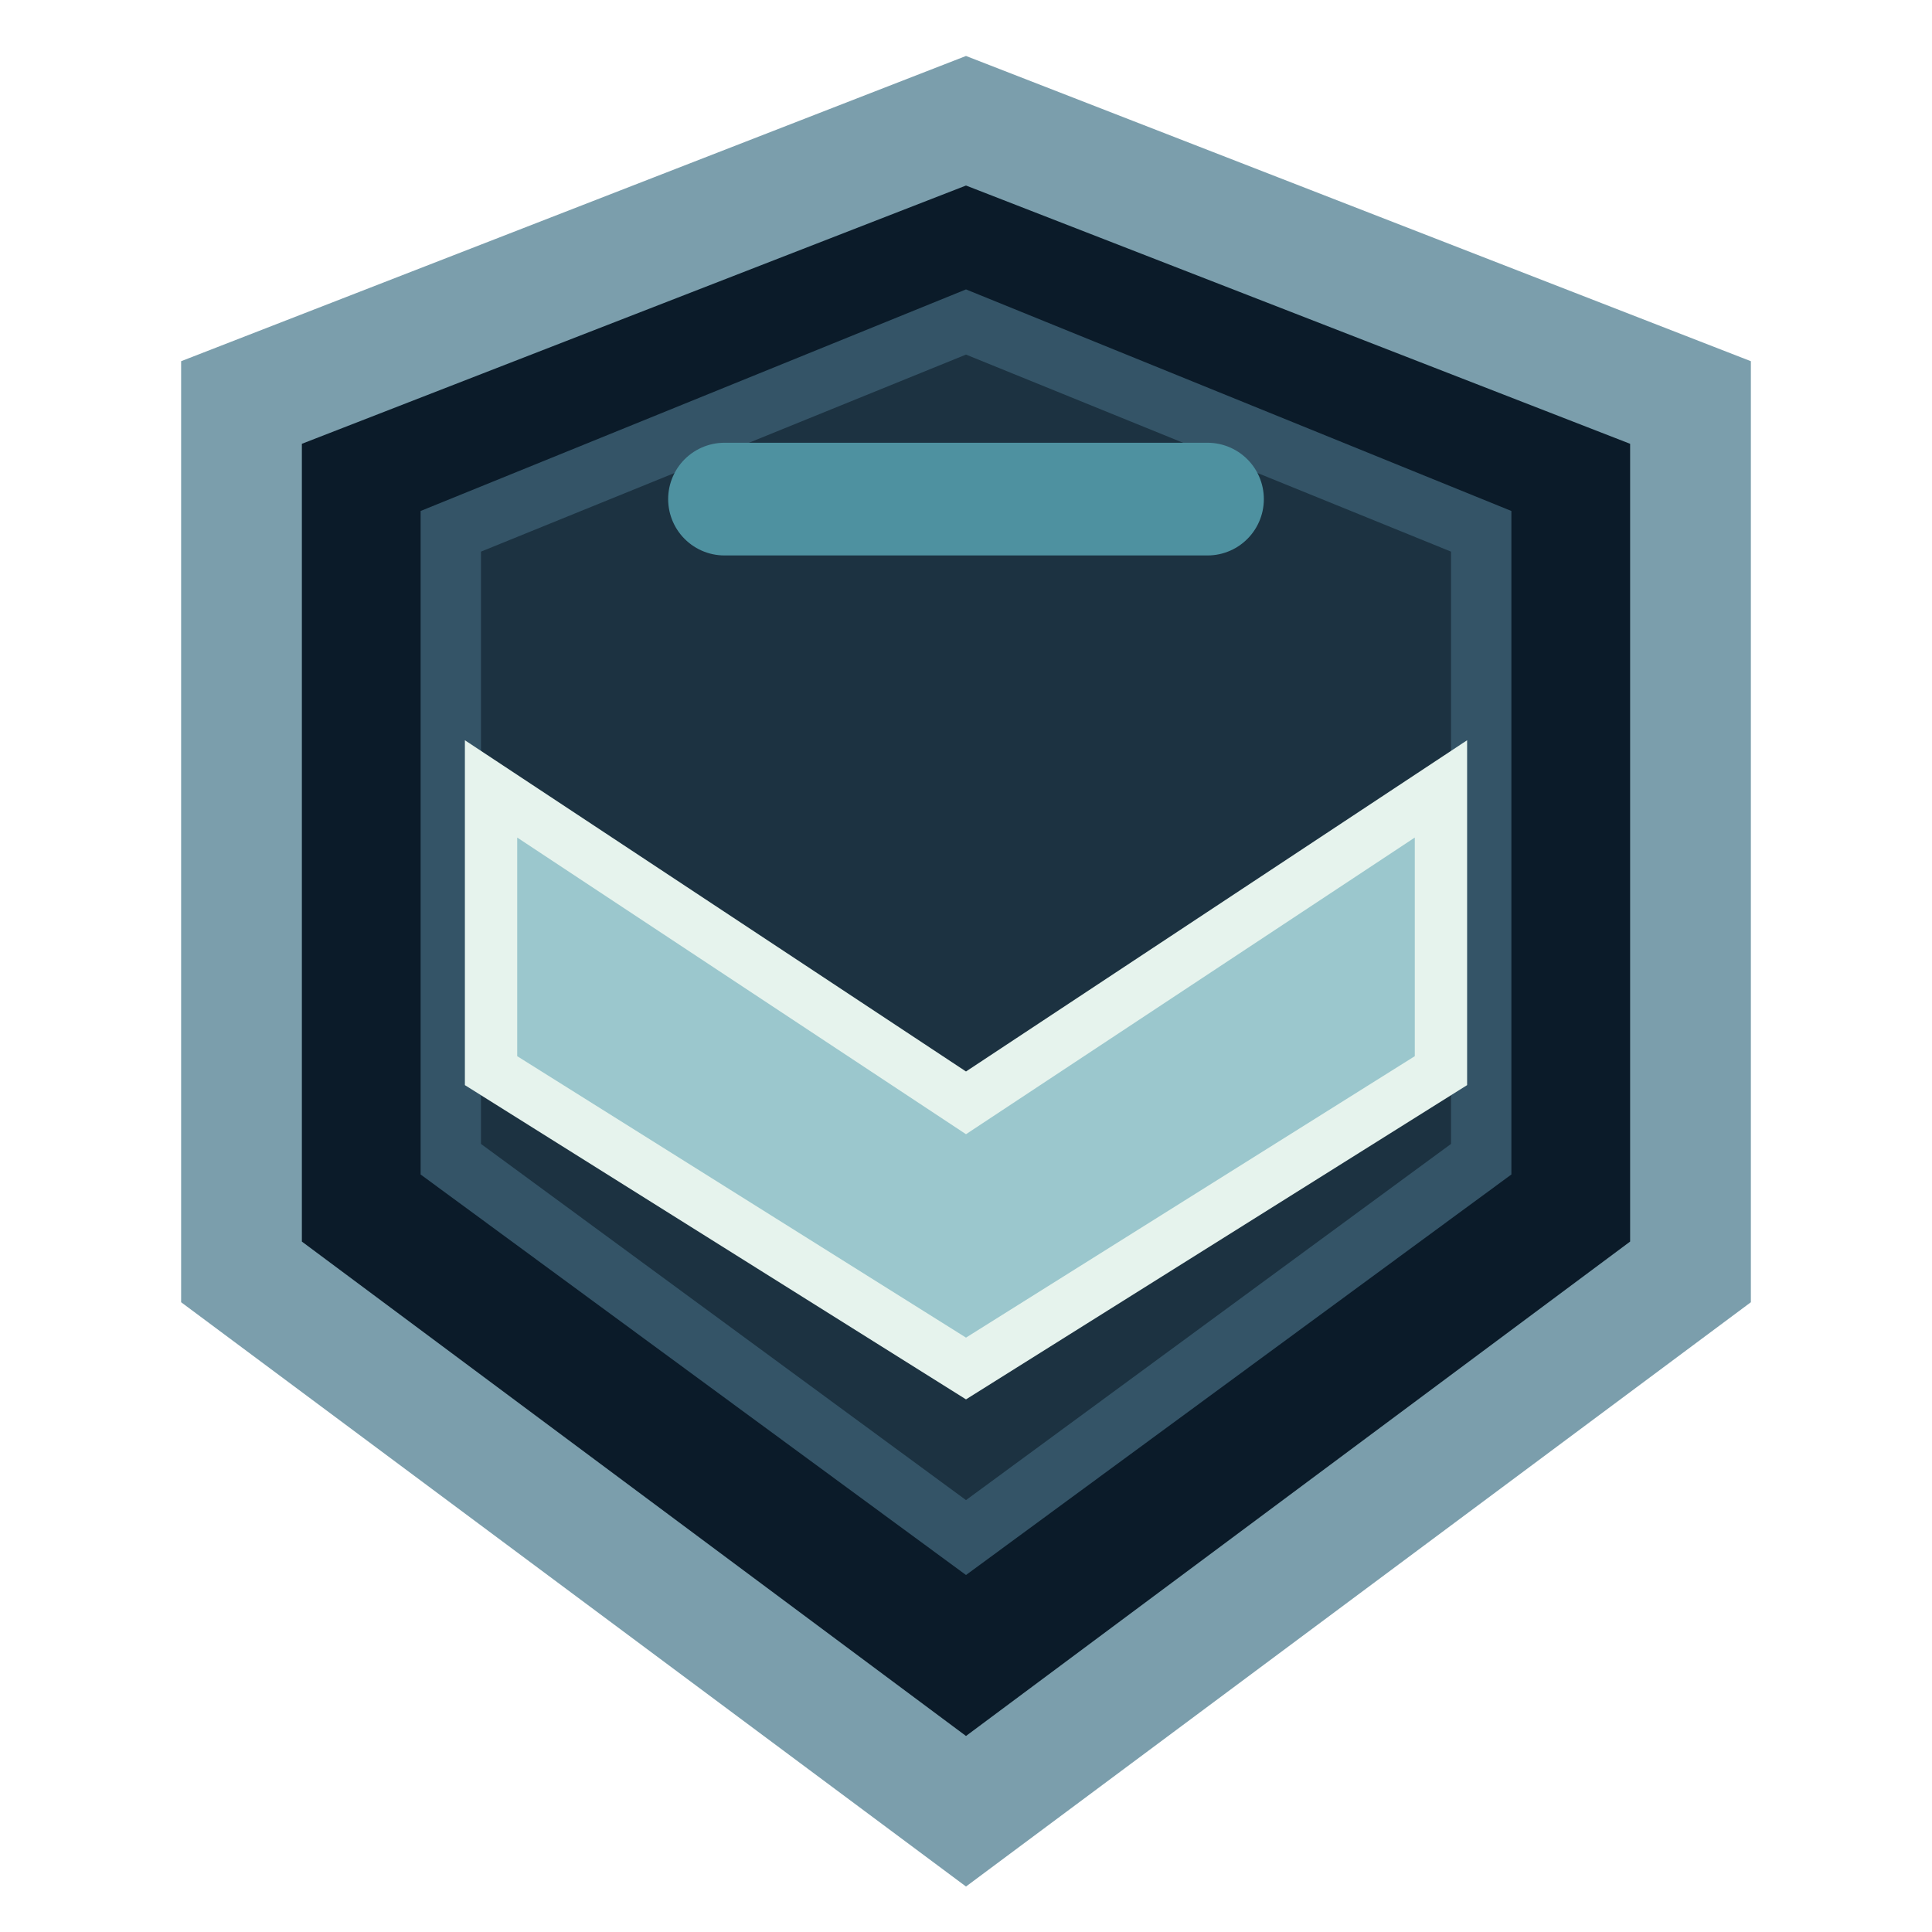
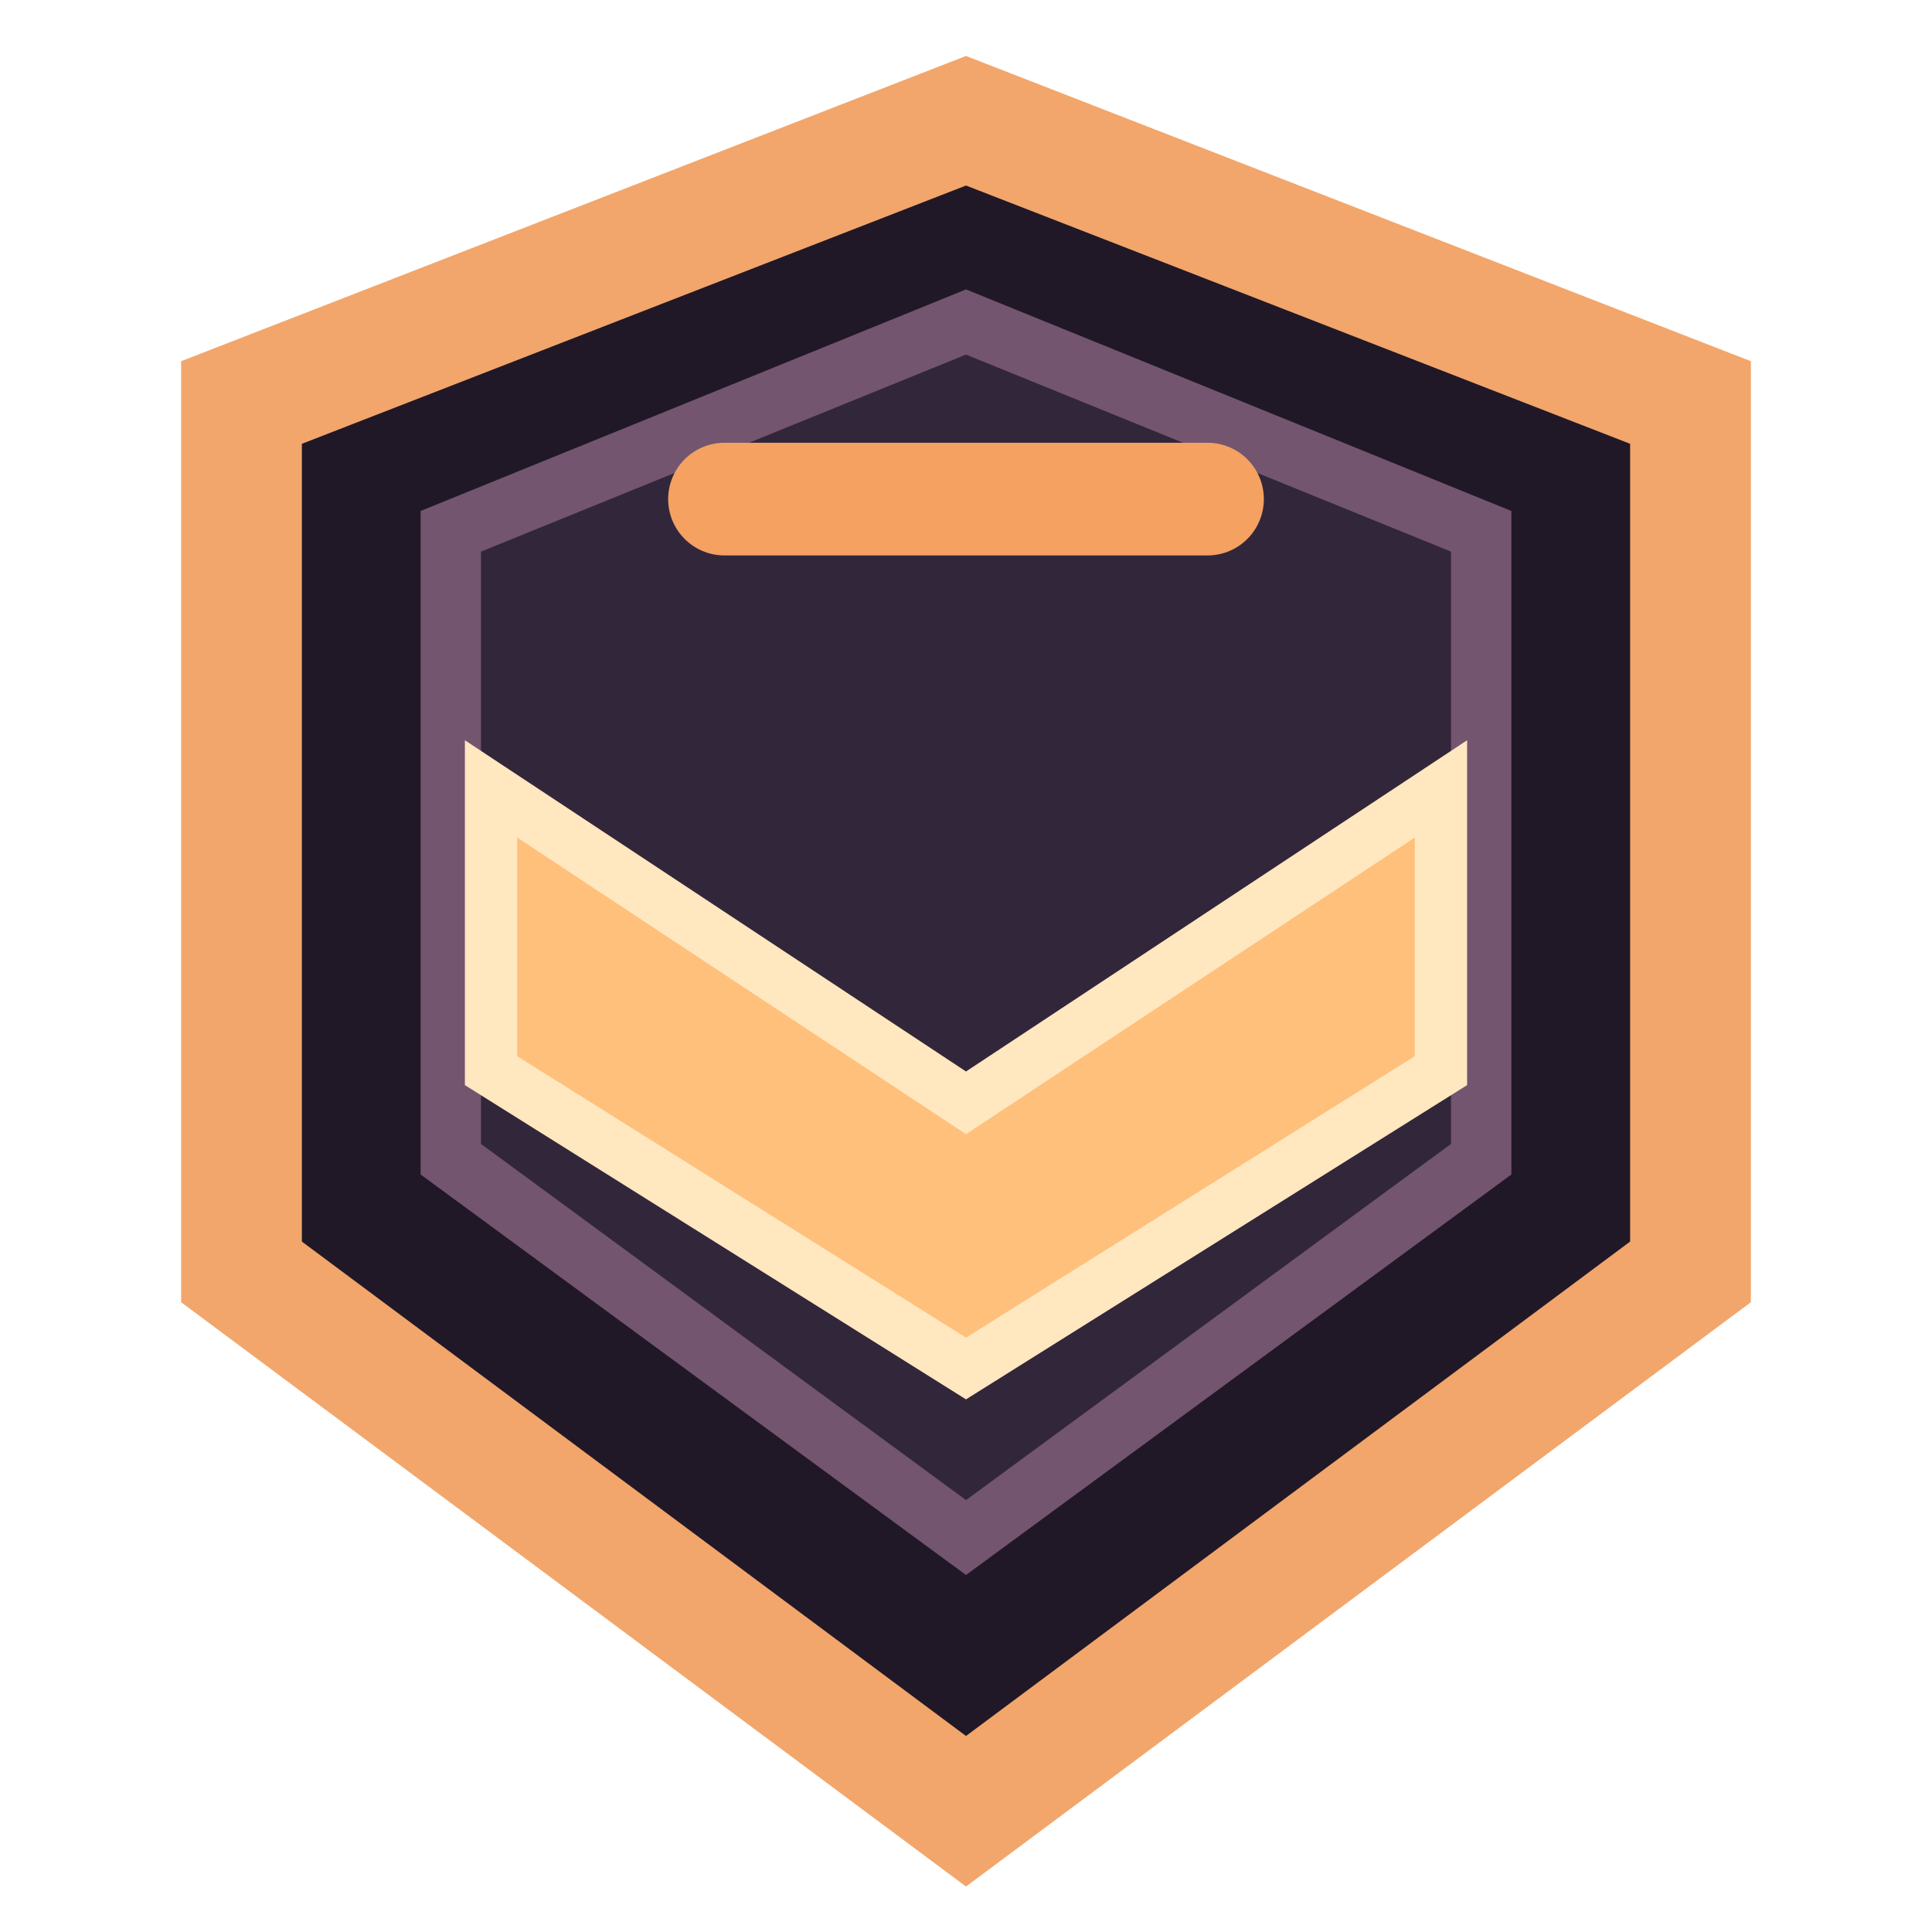
<svg xmlns="http://www.w3.org/2000/svg" width="24" height="24" viewBox="0 0 24 24">
-   <path d="M12 1.5L21 5V15.8L12 22.5L3 15.8V5Z" fill="#0b1b29" stroke="#7b9eac" stroke-width="1.5" />
-   <path d="M12 4L18.4 6.6V14.4L12 19.1L5.6 14.4V6.6Z" fill="#1c3241" stroke="#345467" stroke-width=".75" />
-   <path d="M6.1 9.8L12 13.7L17.9 9.8V13.3L12 17L6.1 13.3Z" fill="#9bc7cd" stroke="#e6f3ed" stroke-width=".65" />
-   <path d="M9 6.2H15" stroke="#4e91a0" stroke-width="1.4" stroke-linecap="round" />
+   <path d="M12 1.5L21 5V15.8L12 22.5L3 15.8V5Z" fill="#211827" stroke="#f2a66b" stroke-width="1.5" />
+   <path d="M12 4L18.4 6.6V14.4L12 19.1L5.6 14.4V6.6Z" fill="#32263b" stroke="#73556f" stroke-width=".75" />
+   <path d="M6.1 9.8L12 13.7L17.9 9.8V13.3L12 17L6.1 13.3Z" fill="#ffc07c" stroke="#ffe7bf" stroke-width=".65" />
+   <path d="M9 6.2H15" stroke="#f4a161" stroke-width="1.4" stroke-linecap="round" />
</svg>
